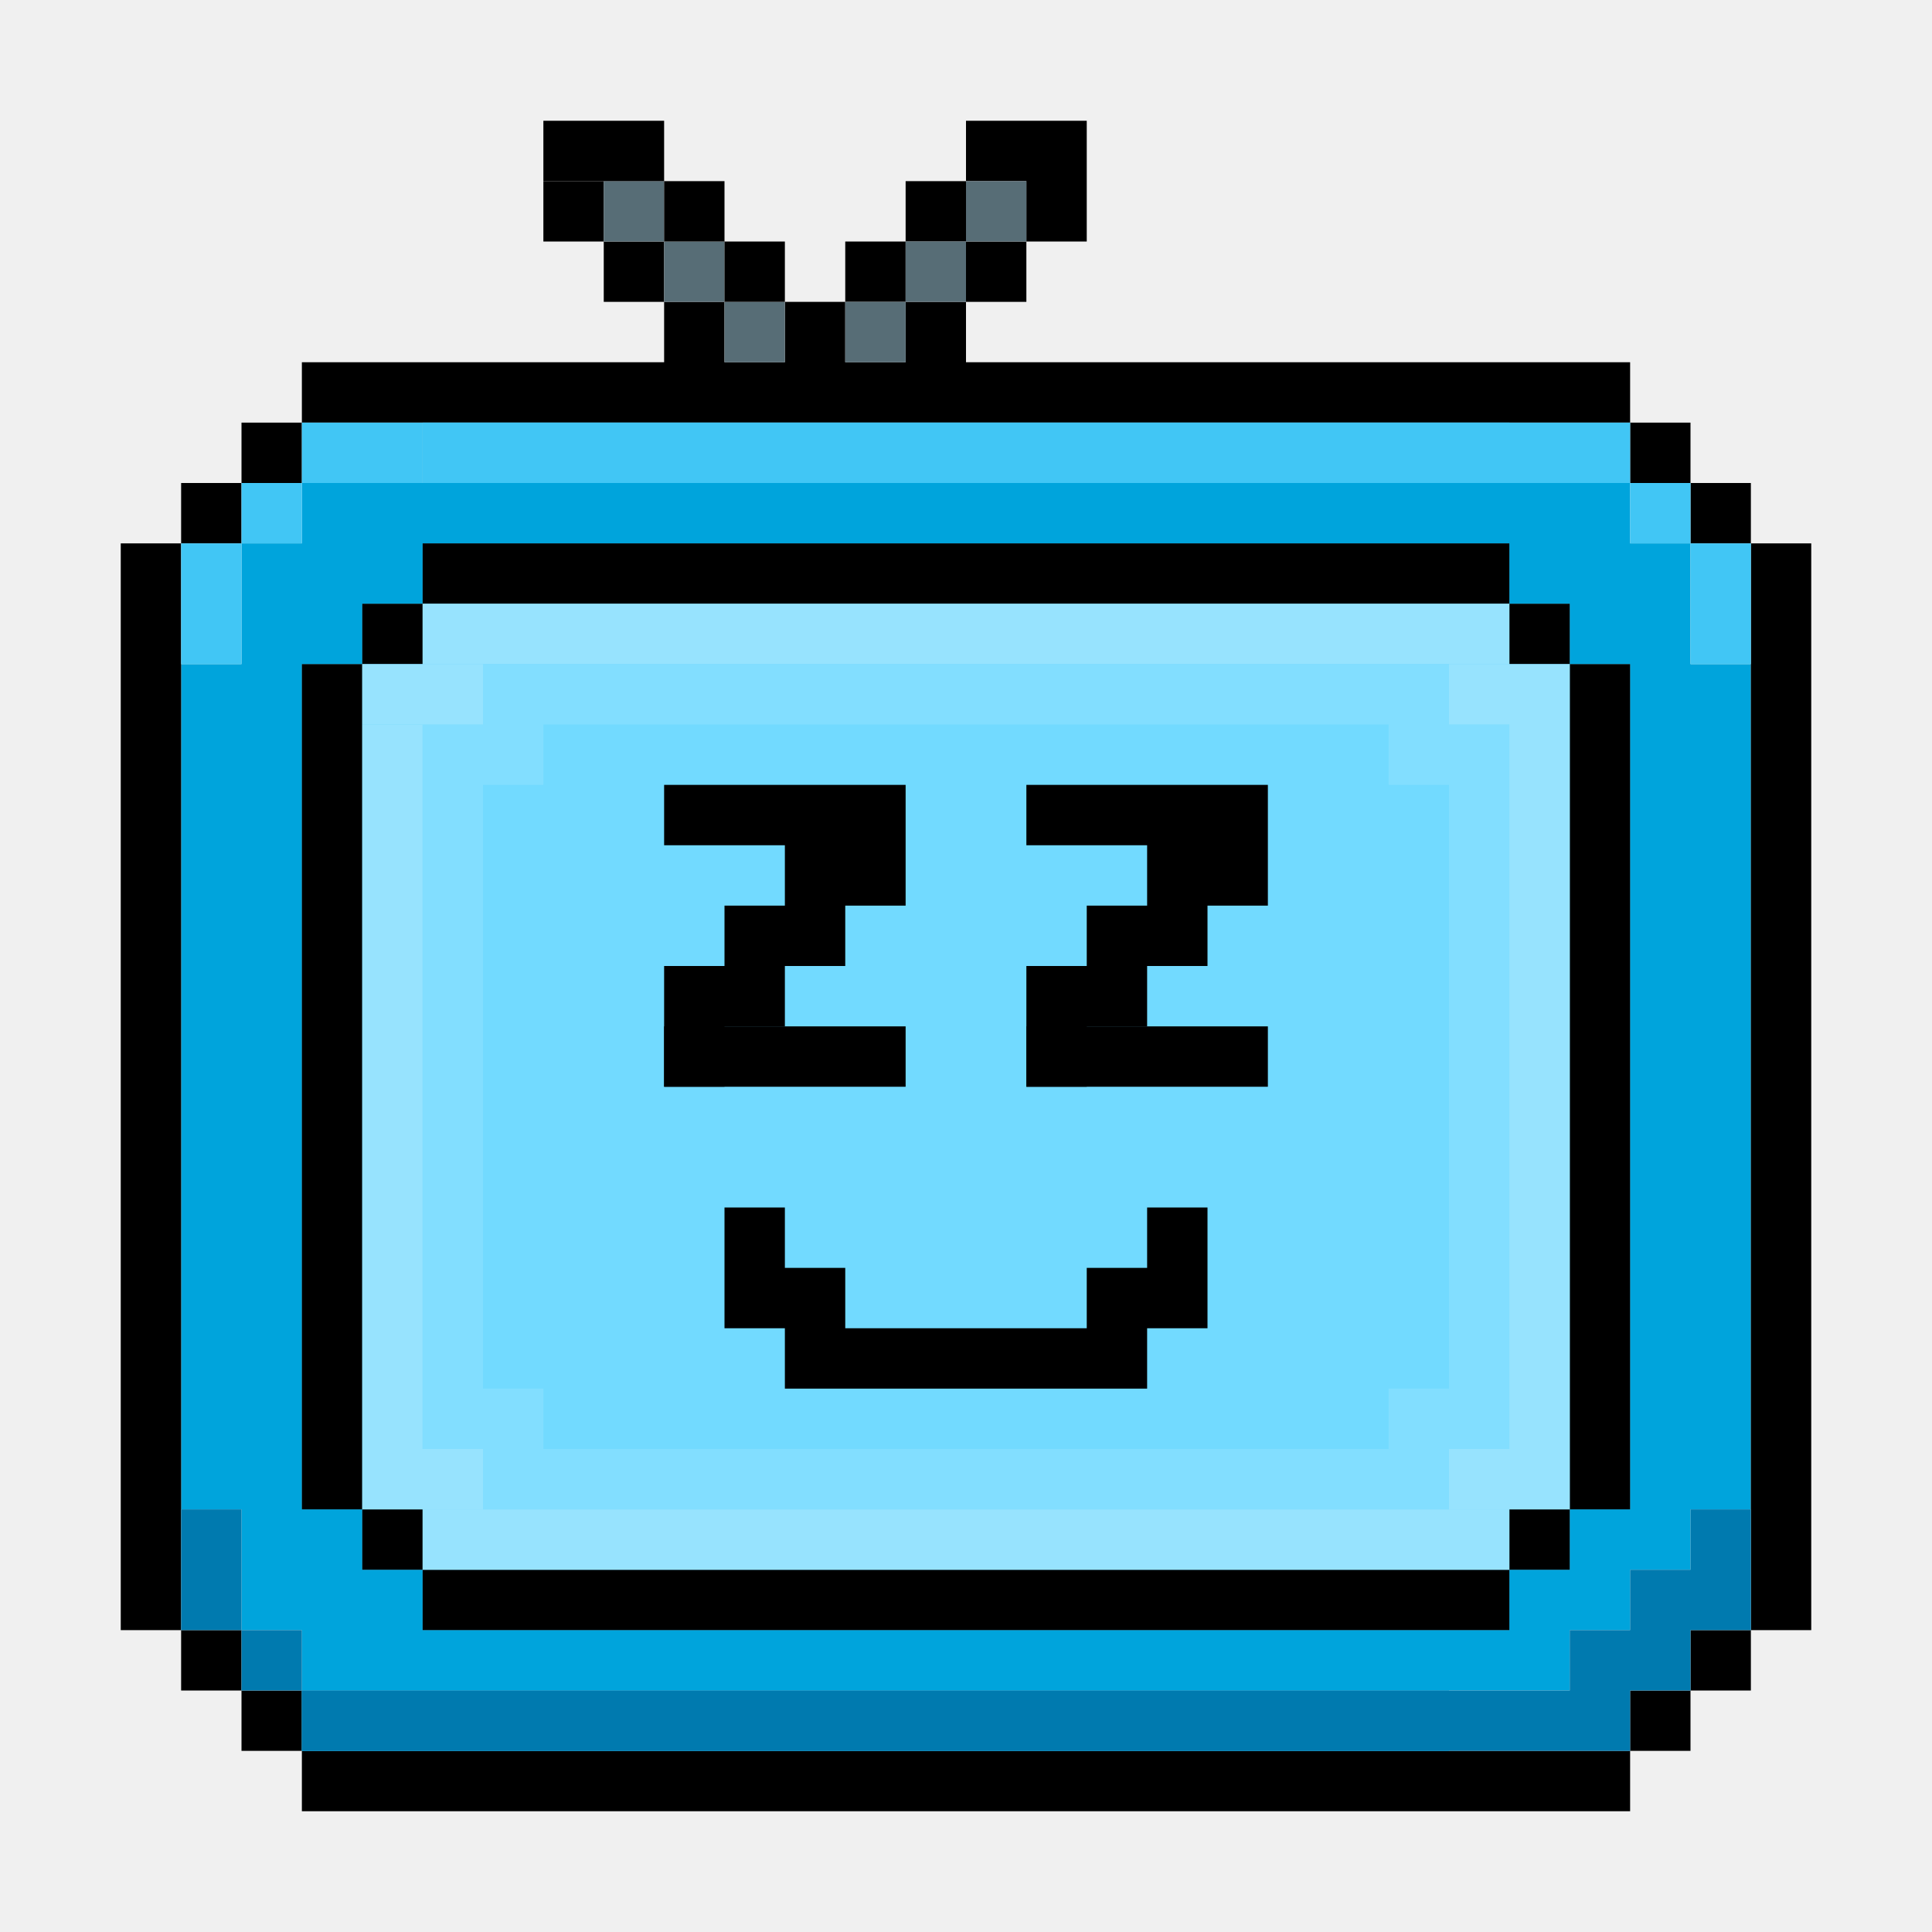
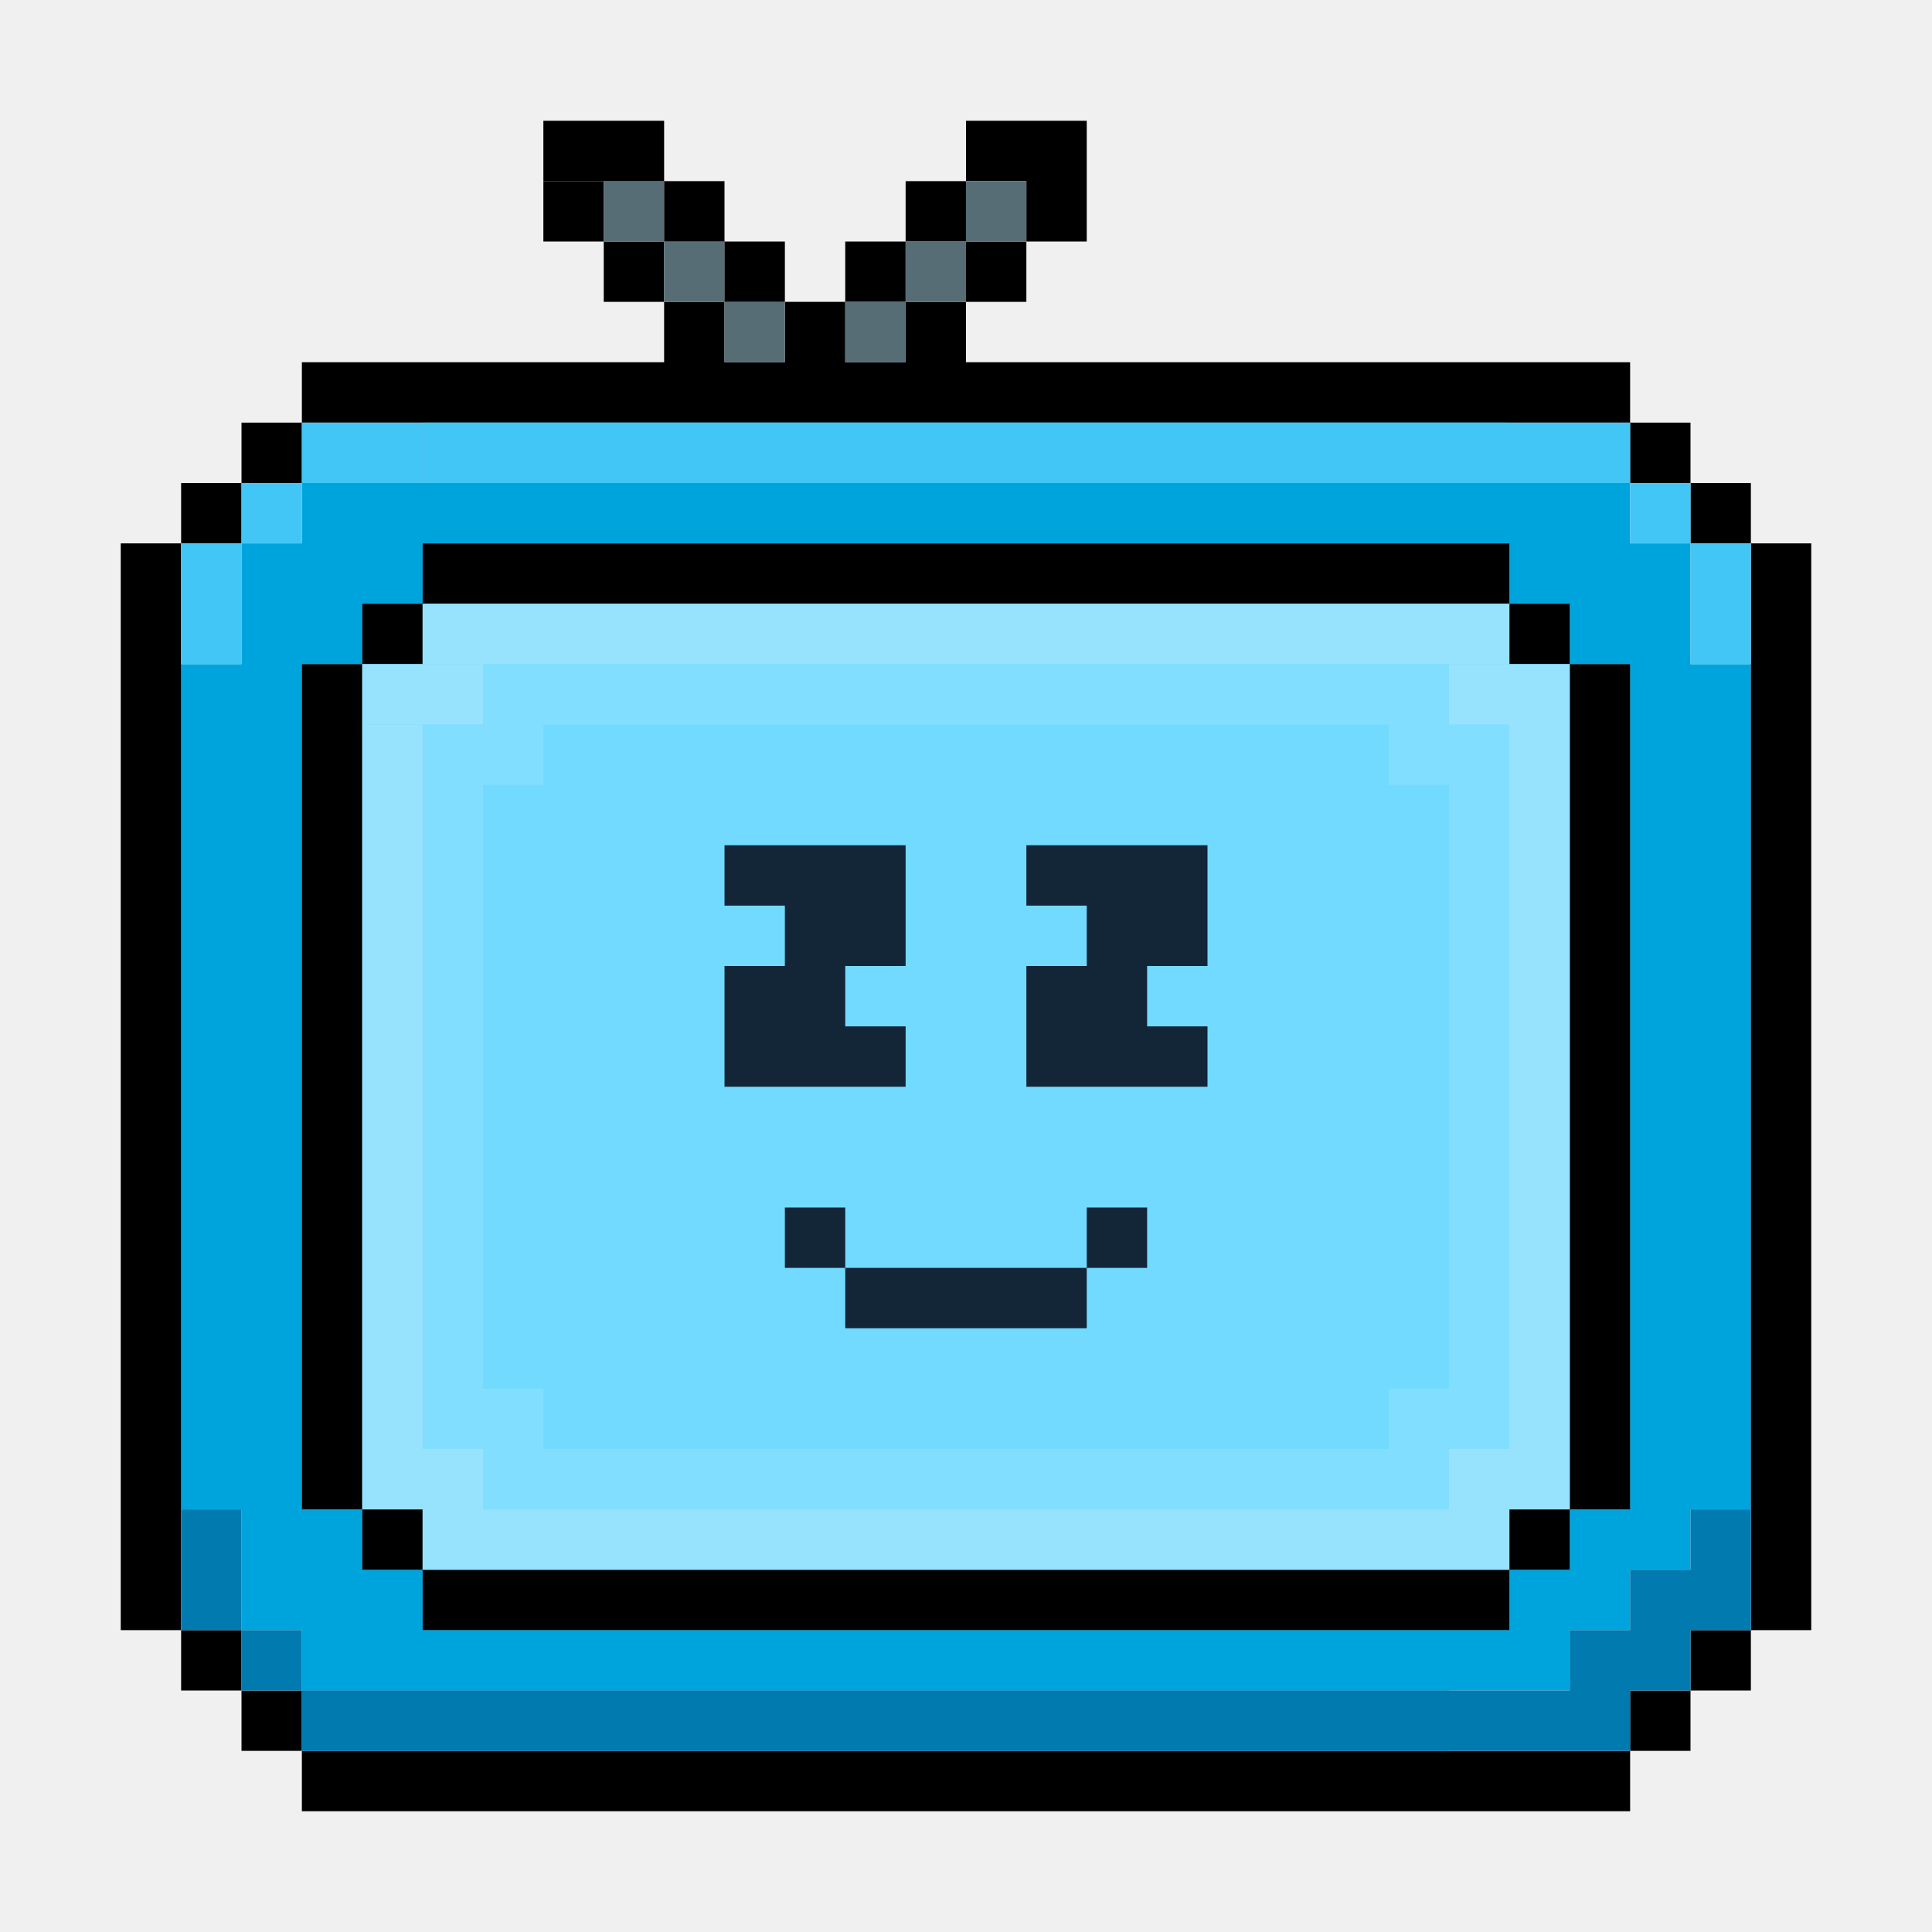
<svg xmlns="http://www.w3.org/2000/svg" width="32" height="32" viewBox="0 0 32 32" fill="none">
  <g clip-path="url(#a)">
    <path fill="#00a4dc" d="M4 11H3v14h1v2h1v1h21v-1h1v-1h1v-1h1V11h-1V9h-1V8H5v1H4z" />
    <path fill="#72daff" d="M6 10v1H5v14h1v1h1v1h18v-1h1v-1h1V11h-1v-1h-1V9H7v1z" />
-     <path fill="#000" d="M5 29h22v1H5zM27 28h1v1h-1zM28 27h1v1h-1zM29 25h1v2h-1zM29 9h1v16h-1zM28 8h1v1h-1zM27 7h1v1h-1zM25 6h2v1h-2zM7 6h18v1H7zM5 6h2v1H5zM4 7h1v1H4zM13 5h1v1h-1zM14 4h1v1h-1zM15 3h1v1h-1zM16 2h1v1h-1zM17 2h1v1h-1zM17 3h1v1h-1zM16 4h1v1h-1zM15 5h1v1h-1zM11 5h1v1h-1zM10 4h1v1h-1zM9 3h1v1H9z" />
-     <path fill="#576d76" d="M10 3h1v1h-1zM11 4h1v1h-1zM12 5h1v1h-1zM14 5h1v1h-1zM15 4h1v1h-1zM16 3h1v1h-1z" />
-     <path fill="#000" d="M9 2h1v1H9zM12 4h1v1h-1zM11 3h1v1h-1zM10 2h1v1h-1zM3 8h1v1H3zM2 9h1v16H2zM2 25h1v2H2zM3 27h1v1H3zM4 28h1v1H4z" />
-     <path fill="#007aaf" d="M3 25h1v2H3zM4 27h1v1H4zM28 25h1v2h-1zM27 26h1v2h-1zM26 27h1v1h-1zM26 28h1v1h-1zM24 28h2v1h-2z" />
+     <path fill="#000" d="M5 29h22v1H5zm22-1h1v1h-1zm1-1h1v1h-1zm1-2h1v2h-1zm0-16h1v16h-1zm-1-1h1v1h-1zm-1-1h1v1h-1zm-2-1h2v1h-2zM7 6h18v1H7zM5 6h2v1H5zM4 7h1v1H4zm9-2h1v1h-1zm1-1h1v1h-1zm1-1h1v1h-1zm1-1h1v1h-1zm1 0h1v1h-1zm0 1h1v1h-1zm-1 1h1v1h-1zm-1 1h1v1h-1zm-4 0h1v1h-1zm-1-1h1v1h-1zM9 3h1v1H9z" />
+     <path fill="#576d76" d="M10 3h1v1h-1zm1 1h1v1h-1zm1 1h1v1h-1zm2 0h1v1h-1zm1-1h1v1h-1zm1-1h1v1h-1z" />
+     <path fill="#000" d="M9 2h1v1H9zm3 2h1v1h-1zm-1-1h1v1h-1zm-1-1h1v1h-1zM3 8h1v1H3zM2 9h1v16H2zm0 16h1v2H2zm1 2h1v1H3zm1 1h1v1H4z" />
+     <path fill="#007aaf" d="M3 25h1v2H3zm1 2h1v1H4zm24-2h1v2h-1zm-1 1h1v2h-1zm-1 1h1v1h-1zm0 1h1v1h-1zm-2 0h2v1h-2z" />
    <path fill="#00a4dc" d="M5 28h19v1H5z" />
-     <path fill="#007aaf" d="M5 28h1v1H5zM6 28h1v1H6zM7 28h17v1H7z" />
-     <path fill="#41c6f5" d="M3 9h1v2H3zM4 8h1v1H4zM5 7h2v1H5z" />
+     <path fill="#007aaf" d="M5 28h1v1H5zm1 0h1v1H6zm1 0h17v1H7z" />
+     <path fill="#41c6f5" d="M3 9h1v2H3zm1-1h1v1H4zm1-1h2v1H5z" />
    <path fill="#00a4dc" d="M7 7h18v1H7z" />
-     <path fill="#41c6f5" d="M7 7h20v1H7zM27 8h1v1h-1zM28 9h1v2h-1z" />
-     <path fill="#000" d="M17 13h4v1h-4zM19 14h2v1h-2zM18 15h2v1h-2zM17 16h2v1h-2zM17 17h1v1h-1z" />
-     <path fill="#000" d="M17 17h4v1h-4zM11 13h4v1h-4zM13 14h2v1h-2zM12 15h2v1h-2zM11 16h2v1h-2zM11 17h1v1h-1z" />
-     <path fill="#000" d="M11 17h4v1h-4zM12 20h1v2h-1zM13 21h1v2h-1zM18 21h1v2h-1zM19 20h1v2h-1zM14 22h4v1h-4zM5 11h1v14H5zM26 11h1v14h-1zM6 25h1v1H6zM25 25h1v1h-1zM6 10h1v1H6zM25 10h1v1h-1zM7 26h18v1H7zM7 9h18v1H7z" />
-     <path fill="#97e3fe" d="M7 25h18v1H7zM7 10h18v1H7zM6 12h1v12H6z" />
-     <path fill="#82deff" d="M7 12h1v12H7zM8 25h16v-1H8zM8 11h16v1H8zM23 24h1v-1h-1zM24 12h1v12h-1zM23 12h1v1h-1zM8 12h1v1H8zM8 23h1v1H8z" />
-     <path fill="#97e3fe" d="M25 12h1v12h-1zM6 11h2v1H6zM24 11h2v1h-2zM24 24h2v1h-2zM6 24h2v1H6z" />
+     <path fill="#41c6f5" d="M7 7h20v1H7zm20 1h1v1h-1zm1 1h1v2h-1z" />
+     <path fill="#000" d="M5 11h1v14H5zm21 0h1v14h-1zM6 25h1v1H6zm19 0h1v1h-1zM6 10h1v1H6zm19 0h1v1h-1zM7 26h18v1H7zM7 9h18v1H7z" />
+     <path fill="#97e3fe" d="M7 25h18v1H7zm0-15h18v1H7zm-1 2h1v12H6z" />
+     <path fill="#82deff" d="M7 12h1v12H7zm1 13h16v-1H8zm0-14h16v1H8zm15 13h1v-1h-1zm1-12h1v12h-1zm-1 0h1v1h-1zM8 12h1v1H8zm0 11h1v1H8z" />
+     <path fill="#97e3fe" d="M25 12h1v12h-1zM6 11h2v1H6zm18 0h2v1h-2zm0 13h2v1h-2zM6 24h2v1H6z" />
+     <path fill="#132638" d="M12 14h3v1h-3zm5 0h3v1h-3zm-4 1h2v1h-2zm5 0h2v1h-2zm-6 1h2v1h-2zm5 0h2v1h-2zm-5 1h3v1h-3zm5 0h3v1h-3zm-4 3h1v1h-1zm5 0h1v1h-1zm-4 1h4v1h-4z" />
  </g>
  <defs>
    <clipPath id="a">
      <path fill="#fff" d="M2 2h28v28H2z" />
    </clipPath>
  </defs>
</svg>
